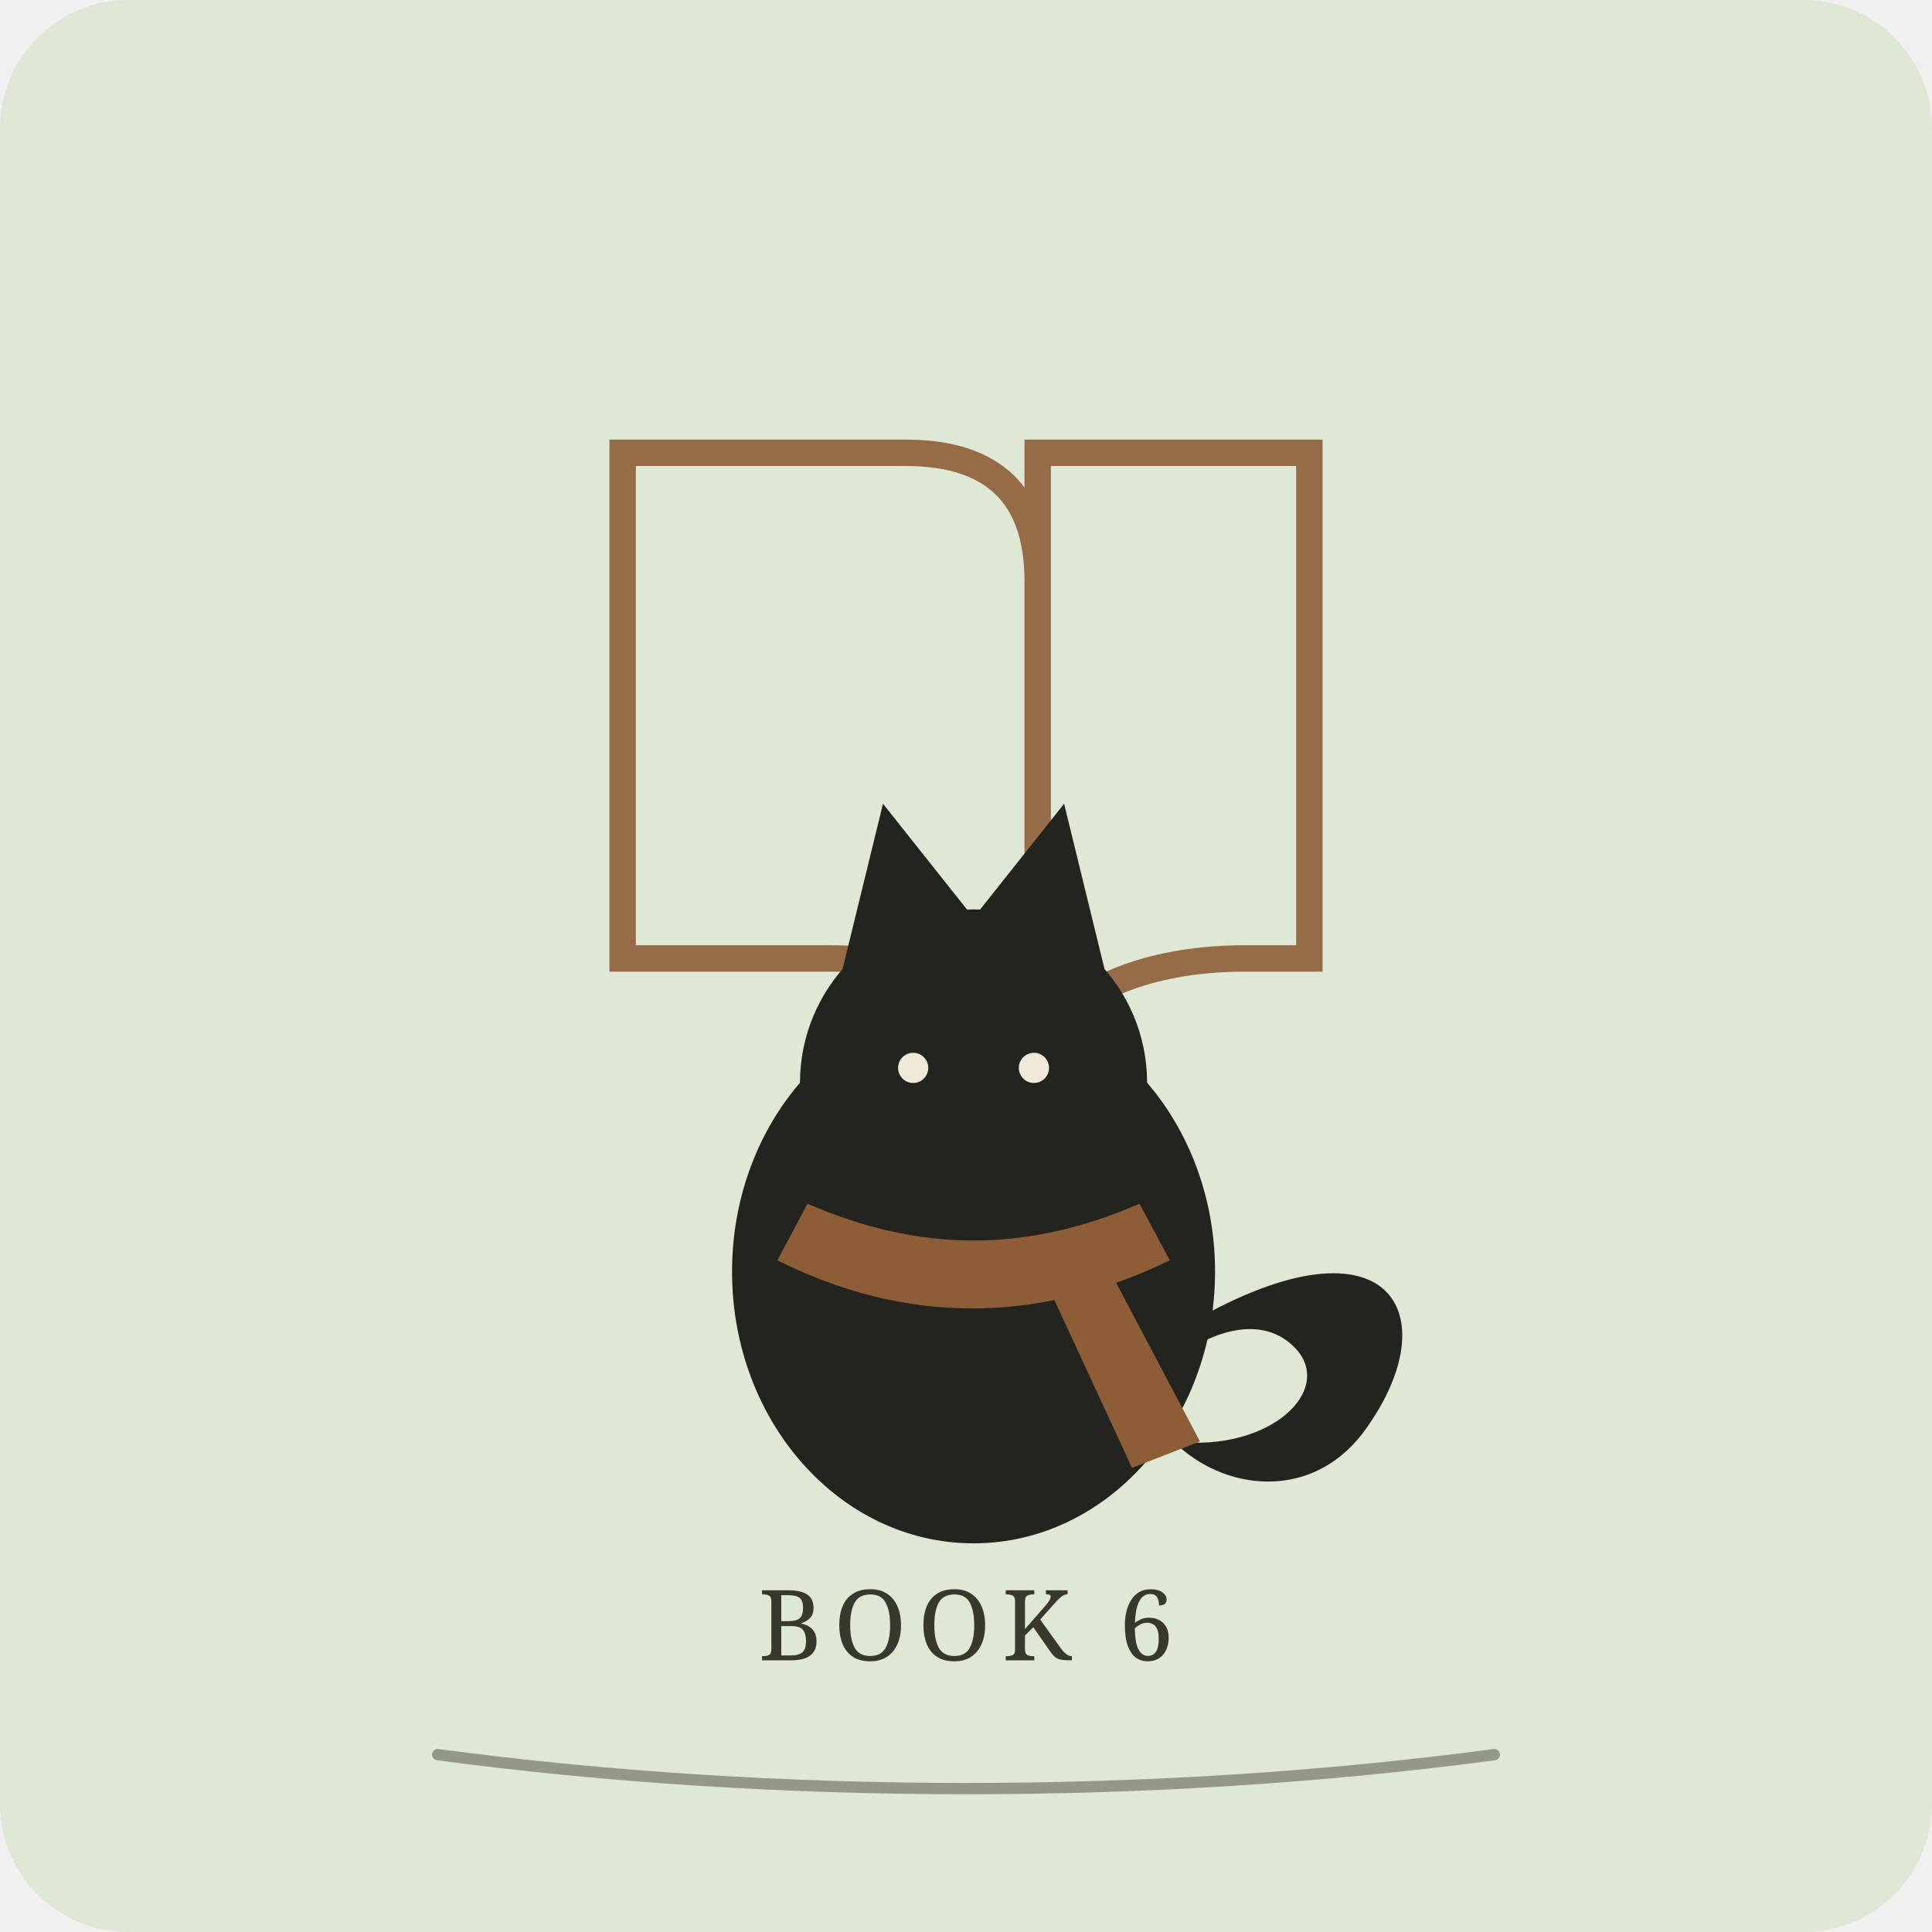
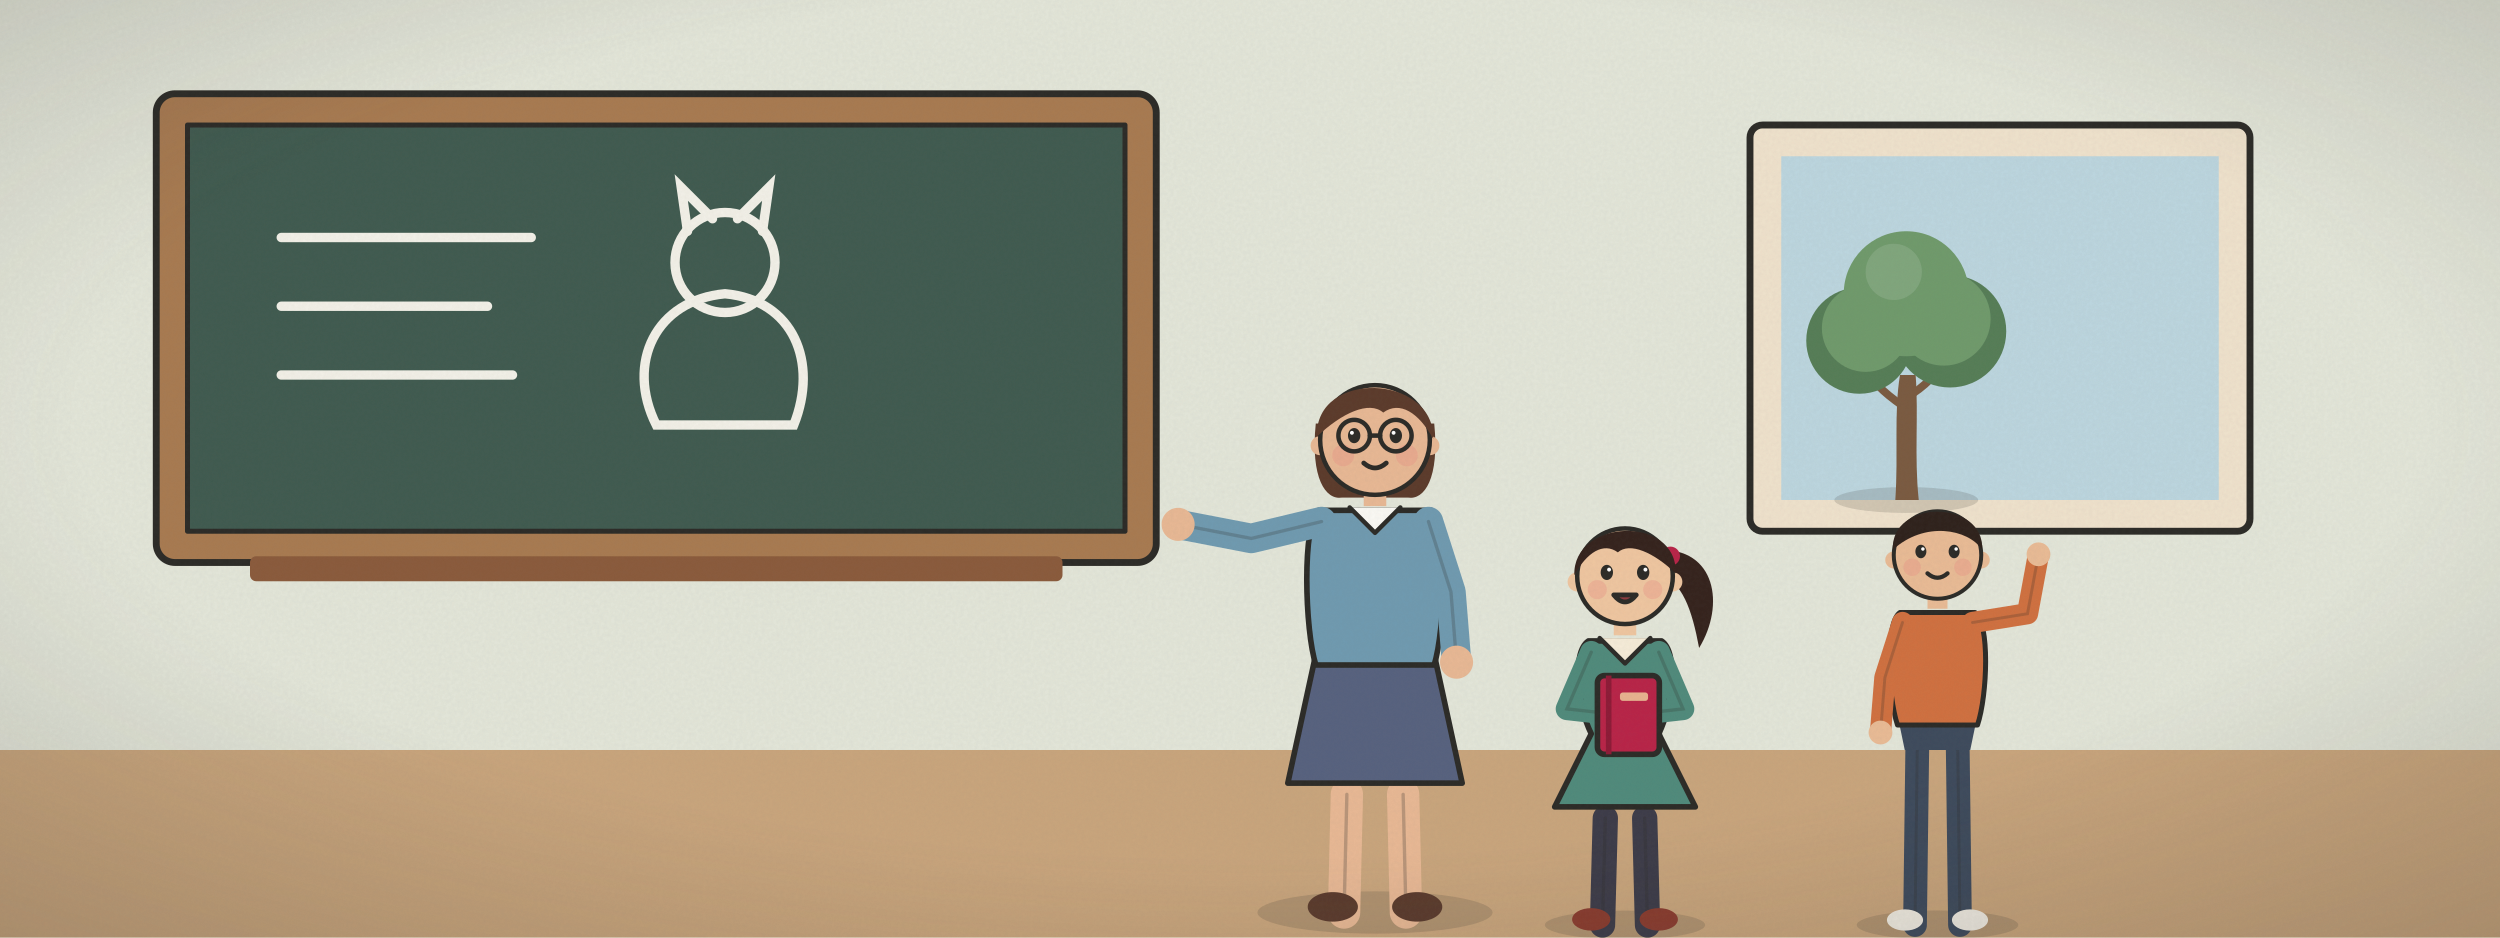
- <svg xmlns="http://www.w3.org/2000/svg" viewBox="0 0 512 512" role="img" aria-labelledby="t d">
-   <rect width="512" height="512" rx="34" fill="#dfe8d4" />
-   <g color="#8d5d38" opacity=".9">
-     <path d="M165 120h75q35 0 35 34v120q-20-20-55-20h-55zM347 120h-72v154q20-20 55-20h17z" fill="none" stroke="currentColor" stroke-width="7" />
-   </g>
-   <g fill="#23231f">
-     <ellipse cx="258" cy="337" rx="64" ry="72" />
-     <circle cx="258" cy="287" r="46" />
-     <path d="M223 258l11-45 27 34zm70 0l-11-45-27 34z" />
-     <path d="M313 352c55-33 72-4 48 28-14 18-37 15-50 2 26 3 43-14 32-25-8-8-20-5-30 2z" />
-   </g>
-   <circle cx="242" cy="283" r="4" fill="#eee9d9" />
-   <circle cx="274" cy="283" r="4" fill="#eee9d9" />
-   <path d="M214 319c30 13 58 13 88 0l8 15c-35 17-70 17-104 0z" fill="#8d5d38" />
-   <path d="M290 329l28 53-18 7-25-54z" fill="#8d5d38" />
-   <text x="256" y="440" text-anchor="middle" font-family="Georgia,serif" font-size="26" letter-spacing="3" fill="#38382f">BOOK 6</text>
-   <path d="M116 465c90 12 190 12 280 0" fill="none" stroke="#38382f" stroke-width="3" stroke-linecap="round" opacity=".45" />
+ <svg xmlns="http://www.w3.org/2000/svg" viewBox="0 0 800 300" width="800" height="300" preserveAspectRatio="xMidYMid slice">
+   <defs>
+     <linearGradient id="book6-sky-morning" x1="0" y1="0" x2="0" y2="1">
+       <stop offset="0" stop-color="#c9e2ea" />
+       <stop offset=".62" stop-color="#f3e6cc" />
+       <stop offset="1" stop-color="#fbe7c4" />
+     </linearGradient>
+     <linearGradient id="book6-sky-day" x1="0" y1="0" x2="0" y2="1">
+       <stop offset="0" stop-color="#aed3e3" />
+       <stop offset=".62" stop-color="#d9ebe6" />
+       <stop offset="1" stop-color="#f1f0df" />
+     </linearGradient>
+     <linearGradient id="book6-sky-evening" x1="0" y1="0" x2="0" y2="1">
+       <stop offset="0" stop-color="#8b8fb8" />
+       <stop offset=".62" stop-color="#e7b08c" />
+       <stop offset="1" stop-color="#f6dcae" />
+     </linearGradient>
+     <linearGradient id="book6-sky-dusk" x1="0" y1="0" x2="0" y2="1">
+       <stop offset="0" stop-color="#57608f" />
+       <stop offset=".62" stop-color="#c98a86" />
+       <stop offset="1" stop-color="#f3c48f" />
+     </linearGradient>
+     <linearGradient id="book6-sky-night" x1="0" y1="0" x2="0" y2="1">
+       <stop offset="0" stop-color="#121a31" />
+       <stop offset=".62" stop-color="#26324f" />
+       <stop offset="1" stop-color="#3e4566" />
+     </linearGradient>
+     <linearGradient id="book6-sky-rain" x1="0" y1="0" x2="0" y2="1">
+       <stop offset="0" stop-color="#8f9ea8" />
+       <stop offset=".62" stop-color="#b8c3c3" />
+       <stop offset="1" stop-color="#d9ddd4" />
+     </linearGradient>
+     <radialGradient id="book6-sun">
+       <stop offset="0" stop-color="#fff4c7" stop-opacity="1" />
+       <stop offset=".35" stop-color="#ffe19a" stop-opacity=".75" />
+       <stop offset="1" stop-color="#ffe19a" stop-opacity="0" />
+     </radialGradient>
+     <radialGradient id="book6-lamp">
+       <stop offset="0" stop-color="#ffe3a3" stop-opacity=".95" />
+       <stop offset=".4" stop-color="#ffd07a" stop-opacity=".45" />
+       <stop offset="1" stop-color="#ffd07a" stop-opacity="0" />
+     </radialGradient>
+     <radialGradient id="book6-fire">
+       <stop offset="0" stop-color="#ffcf7a" stop-opacity=".95" />
+       <stop offset=".45" stop-color="#f39a52" stop-opacity=".4" />
+       <stop offset="1" stop-color="#f39a52" stop-opacity="0" />
+     </radialGradient>
+     <radialGradient id="book6-moon">
+       <stop offset="0" stop-color="#fff6d8" stop-opacity=".7" />
+       <stop offset="1" stop-color="#fff6d8" stop-opacity="0" />
+     </radialGradient>
+     <linearGradient id="book6-beam" x1="0" y1="0" x2="0" y2="1">
+       <stop offset="0" stop-color="#fff7de" stop-opacity=".7" />
+       <stop offset="1" stop-color="#fff7de" stop-opacity="0" />
+     </linearGradient>
+     <linearGradient id="book6-wall-warm" x1="0" y1="0" x2="0" y2="1">
+       <stop offset="0" stop-color="#f4e4cb" />
+       <stop offset="1" stop-color="#e8d0ae" />
+     </linearGradient>
+     <linearGradient id="book6-wall-night" x1="0" y1="0" x2="0" y2="1">
+       <stop offset="0" stop-color="#3b3f5a" />
+       <stop offset="1" stop-color="#4f4d62" />
+     </linearGradient>
+     <linearGradient id="book6-floor" x1="0" y1="0" x2="0" y2="1">
+       <stop offset="0" stop-color="#c19466" />
+       <stop offset="1" stop-color="#9a6c45" />
+     </linearGradient>
+     <linearGradient id="book6-grass" x1="0" y1="0" x2="0" y2="1">
+       <stop offset="0" stop-color="#a9c58c" />
+       <stop offset="1" stop-color="#7c9f68" />
+     </linearGradient>
+     <linearGradient id="book6-sea" x1="0" y1="0" x2="0" y2="1">
+       <stop offset="0" stop-color="#6fa6b8" />
+       <stop offset="1" stop-color="#2f6a86" />
+     </linearGradient>
+     <linearGradient id="book6-sand" x1="0" y1="0" x2="0" y2="1">
+       <stop offset="0" stop-color="#efdcae" />
+       <stop offset="1" stop-color="#d9bd88" />
+     </linearGradient>
+     <linearGradient id="book6-stone" x1="0" y1="0" x2="1" y2="1">
+       <stop offset="0" stop-color="#c9c2b6" />
+       <stop offset="1" stop-color="#9f978b" />
+     </linearGradient>
+     <radialGradient id="book6-vignette" cx=".5" cy=".45" r=".75">
+       <stop offset=".62" stop-color="#2b2a26" stop-opacity="0" />
+       <stop offset="1" stop-color="#2b2a26" stop-opacity=".2" />
+     </radialGradient>
+     <filter id="book6-grain" x="0" y="0" width="100%" height="100%">
+       <feTurbulence type="fractalNoise" baseFrequency=".85" numOctaves="2" stitchTiles="stitch" />
+       <feColorMatrix values="0 0 0 0 .17 0 0 0 0 .16 0 0 0 0 .15 0 0 0 .07 0" />
+     </filter>
+   </defs>
+   <rect width="800" height="300" fill="url(#book6-sky-day)" />
+   <rect x="0" y="0" width="800" height="240" fill="#e3e6d9" />
+   <g>
+     <rect x="50" y="30" width="320" height="150" rx="6" fill="#a87a50" stroke="#2b2a26" stroke-width="2.2" stroke-linecap="round" stroke-linejoin="round" />
+     <rect x="60" y="40" width="300" height="130" fill="#3f5a4f" stroke="#2b2a26" stroke-width="1.6" stroke-linecap="round" stroke-linejoin="round" />
+     <g transform="translate(60 40)" stroke="#f3f1e8" stroke-width="3" stroke-linecap="round" fill="none">
+       <path d="M150 96 C140 76 150 56 172 54 C194 56 202 76 194 96Z" />
+       <circle cx="172" cy="44" r="16" />
+       <path d="M160 34 L158 20 L168 30 M184 34 L186 20 L176 30" />
+       <path d="M30 36 H110 M30 58 H96 M30 80 H104" />
+     </g>
+     <rect x="80" y="178" width="260" height="8" rx="2" fill="#8a5a3b" />
+   </g>
+   <g transform="translate(560 40)">
+     <rect x="0" y="0" width="160" height="130" rx="4" fill="#efe2cc" stroke="#2b2a26" stroke-width="2.2" stroke-linecap="round" stroke-linejoin="round" />
+     <rect x="10" y="10" width="140" height="110" fill="#bcd6df" />
+     <g transform="translate(50 120) scale(0.5)">
+       <ellipse cx="0" cy="0" rx="46" ry="8.28" fill="#2b2a26" opacity="0.16" />
+       <path d="M-7 0 C-5 -30 -8 -56 -4 -80 L6 -80 C8 -54 5 -28 8 0Z" fill="#7a5a40" />
+       <path d="M-2 -60 C-16 -70 -22 -76 -26 -86M4 -68 C16 -76 22 -84 24 -94" fill="none" stroke="#7a5a40" stroke-width="5" stroke-linecap="round" />
+       <circle cx="-30" cy="-102" r="34" fill="#557d56" />
+       <circle cx="28" cy="-108" r="36" fill="#557d56" />
+       <circle cx="0" cy="-132" r="40" fill="#6f9a6b" />
+       <circle cx="-26" cy="-110" r="28" fill="#6f9a6b" />
+       <circle cx="24" cy="-116" r="30" fill="#6f9a6b" />
+       <circle cx="-8" cy="-146" r="18" fill="#fff" opacity=".12" />
+     </g>
+   </g>
+   <rect x="0" y="240" width="800" height="60" fill="#c9a57c" />
+   <g transform="translate(440 292) scale(-0.9 0.9)">
+     <ellipse cx="0" cy="0" rx="41.8" ry="7.524" fill="#2b2a26" opacity="0.16" />
+     <g transform="translate(0 -168)">
+       <path d="M-21.06 -5.85 C-23.01 13.65 -17.55 21.45 -11.7 20.475 L11.7 20.475 C17.55 21.45 23.01 13.65 21.06 -5.85Z" fill="#5b3a2a" />
+     </g>
+     <path d="M-10 -42 L-11 0" fill="none" stroke="#e8b894" stroke-width="11.5" stroke-linecap="round" stroke-linejoin="round" />
+     <path d="M10 -42 L11 0" fill="none" stroke="#e8b894" stroke-width="11.5" stroke-linecap="round" stroke-linejoin="round" />
+     <path d="M-10 -42 L-11 0" fill="none" stroke="#2b2a26" stroke-width="1.2" stroke-linecap="round" opacity=".25" />
+     <path d="M10 -42 L11 0" fill="none" stroke="#2b2a26" stroke-width="1.2" stroke-linecap="round" opacity=".25" />
+     <ellipse cx="-15" cy="-2" rx="8.925" ry="5.25" fill="#5a3a2c" />
+     <ellipse cx="15" cy="-2" rx="8.925" ry="5.25" fill="#5a3a2c" />
+     <path d="M-21 -92 L-31 -46 L31 -46 L21 -92Z" fill="#56617e" stroke="#2b2a26" stroke-width="2" stroke-linecap="round" stroke-linejoin="round" />
+     <path d="M-20 -143 C-26 -139 -25 -100 -21 -88 L21 -88 C25 -100 26 -139 20 -143Z" fill="#6f9ab0" stroke="#2b2a26" stroke-width="2" stroke-linecap="round" stroke-linejoin="round" />
+     <path d="M-9 -144 L0 -135 L9 -144" fill="#fbfaf5" stroke="#2b2a26" stroke-width="1.6" stroke-linecap="round" stroke-linejoin="round" />
+     <g>
+       <path d="M-19 -139 L-27 -114 L-29 -89" fill="none" stroke="#6f9ab0" stroke-width="10.5" stroke-linecap="round" stroke-linejoin="round" />
+       <path d="M-19 -139 L-27 -114 L-29 -89" fill="none" stroke="#2b2a26" stroke-width="1.2" stroke-linecap="round" opacity=".22" />
+       <circle cx="-29" cy="-89" r="5.88" fill="#e8b894" />
+     </g>
+     <g>
+       <path d="M19 -139 L44 -133 L70 -138" fill="none" stroke="#6f9ab0" stroke-width="10.5" stroke-linecap="round" stroke-linejoin="round" />
+       <path d="M19 -139 L44 -133 L70 -138" fill="none" stroke="#2b2a26" stroke-width="1.2" stroke-linecap="round" opacity=".22" />
+       <circle cx="70" cy="-138" r="5.88" fill="#e8b894" />
+     </g>
+     <g transform="translate(0 -168)">
+       <rect x="-4" y="15.5" width="8" height="8" fill="#e8b894" />
+       <circle cx="-19.5" cy="2" r="3.4" fill="#e8b894" />
+       <circle cx="19.5" cy="2" r="3.4" fill="#e8b894" />
+       <circle cx="0" cy="0" r="19.5" fill="#e8b894" stroke="#2b2a26" stroke-width="1.6" stroke-linecap="round" stroke-linejoin="round" />
+       <g>
+         <g fill="#2b2a26">
+           <ellipse cx="-7.41" cy="-1.56" rx="2.2" ry="2.7" />
+           <ellipse cx="7.41" cy="-1.56" rx="2.2" ry="2.7" />
+           <circle cx="-6.61" cy="-2.56" r=".7" fill="#fff" />
+           <circle cx="8.21" cy="-2.56" r=".7" fill="#fff" />
+         </g>
+         <path d="M-4 8.19 q4 3.5 8 0" fill="none" stroke="#2b2a26" stroke-width="1.7" stroke-linecap="round" stroke-linejoin="round" />
+         <circle cx="-11.31" cy="5.46" r="3.9" fill="#e98f84" opacity=".35" />
+         <circle cx="11.31" cy="5.46" r="3.9" fill="#e98f84" opacity=".35" />
+         <g fill="none" stroke="#2b2a26" stroke-width="1.6" stroke-linecap="round" stroke-linejoin="round">
+           <circle cx="-7.41" cy="-1.56" r="5.6" />
+           <circle cx="7.41" cy="-1.56" r="5.6" />
+           <path d="M-1.81 -1.56 H1.81" />
+         </g>
+       </g>
+       <path d="M-20.67 -0.39 C-21.45 -23.4 21.45 -25.35 20.67 -1.17 C11.7 -9.75 1.95 -14.04 -2.925 -9.75 C-8.775 -14.04 -15.6 -9.75 -20.67 -0.39Z" fill="#5b3a2a" />
+     </g>
+   </g>
+   <g transform="translate(520 296) scale(0.9 0.9)">
+     <ellipse cx="0" cy="0" rx="28.5" ry="5.13" fill="#2b2a26" opacity="0.16" />
+     <g transform="translate(0 -124)">
+       <g>
+         <path d="M11.9 -9.35 C32.3 -10.2 35.7 10.2 26.35 25.5 C23.8 11.9 20.4 1.7 11.9 -0.85Z" fill="#34221c" />
+         <circle cx="16.15" cy="-7.14" r="3.4" fill="#b82347" />
+       </g>
+     </g>
+     <path d="M-7 -38 L-8 0" fill="none" stroke="#3c3b48" stroke-width="9" stroke-linecap="round" stroke-linejoin="round" />
+     <path d="M7 -38 L8 0" fill="none" stroke="#3c3b48" stroke-width="9" stroke-linecap="round" stroke-linejoin="round" />
+     <path d="M-7 -38 L-8 0" fill="none" stroke="#2b2a26" stroke-width="1.2" stroke-linecap="round" opacity=".25" />
+     <path d="M7 -38 L8 0" fill="none" stroke="#2b2a26" stroke-width="1.2" stroke-linecap="round" opacity=".25" />
+     <ellipse cx="-12" cy="-2" rx="6.8" ry="4" fill="#8a3b2e" />
+     <ellipse cx="12" cy="-2" rx="6.8" ry="4" fill="#8a3b2e" />
+     <path d="M-13 -101 C-19 -97 -17 -78 -12 -68 L-25 -42 L25 -42 L12 -68 C17 -78 19 -97 13 -101Z" fill="#4f8a7b" stroke="#2b2a26" stroke-width="2" stroke-linecap="round" stroke-linejoin="round" />
+     <path d="M-9 -102 L0 -93 L9 -102" fill="#f6ecd8" stroke="#2b2a26" stroke-width="1.6" stroke-linecap="round" stroke-linejoin="round" />
+     <g>
+       <path d="M-12 -97 L-20.64 -76.84 L-1.2 -74.68" fill="none" stroke="#4f8a7b" stroke-width="8" stroke-linecap="round" stroke-linejoin="round" />
+       <path d="M-12 -97 L-20.64 -76.84 L-1.2 -74.68" fill="none" stroke="#2b2a26" stroke-width="1.2" stroke-linecap="round" opacity=".22" />
+       <circle cx="-1.2" cy="-74.68" r="4.48" fill="#efc6a0" />
+     </g>
+     <g>
+       <path d="M12 -97 L20.64 -76.84 L1.2 -74.68" fill="none" stroke="#4f8a7b" stroke-width="8" stroke-linecap="round" stroke-linejoin="round" />
+       <path d="M12 -97 L20.64 -76.84 L1.2 -74.68" fill="none" stroke="#2b2a26" stroke-width="1.2" stroke-linecap="round" opacity=".22" />
+       <circle cx="1.2" cy="-74.68" r="4.48" fill="#efc6a0" />
+     </g>
+     <g transform="translate(0 -124)">
+       <rect x="-4" y="13" width="8" height="8" fill="#efc6a0" />
+       <circle cx="-17" cy="2" r="3.4" fill="#efc6a0" />
+       <circle cx="17" cy="2" r="3.4" fill="#efc6a0" />
+       <circle cx="0" cy="0" r="17" fill="#efc6a0" stroke="#2b2a26" stroke-width="1.6" stroke-linecap="round" stroke-linejoin="round" />
+       <g>
+         <g fill="#2b2a26">
+           <ellipse cx="-6.46" cy="-1.36" rx="2.2" ry="2.7" />
+           <ellipse cx="6.46" cy="-1.36" rx="2.2" ry="2.7" />
+           <circle cx="-5.66" cy="-2.36" r=".7" fill="#fff" />
+           <circle cx="7.26" cy="-2.36" r=".7" fill="#fff" />
+         </g>
+         <path d="M-4 6.64 q4 5 8 0 z" fill="#8e3a3d" stroke="#2b2a26" stroke-width="1.7" stroke-linecap="round" stroke-linejoin="round" />
+         <circle cx="-9.86" cy="4.76" r="3.4" fill="#e98f84" opacity=".35" />
+         <circle cx="9.86" cy="4.76" r="3.4" fill="#e98f84" opacity=".35" />
+       </g>
+       <path d="M-18.02 -0.34 C-18.7 -20.4 18.7 -22.1 18.02 -1.02 C10.2 -8.5 1.7 -12.24 -2.55 -8.5 C-7.65 -12.24 -13.6 -8.5 -18.02 -0.34Z" fill="#34221c" />
+     </g>
+     <g transform="translate(1.2 -74.68)">
+       <rect x="-11" y="-14" width="22" height="28" rx="2.5" fill="#b82347" stroke="#2b2a26" stroke-width="2" stroke-linecap="round" stroke-linejoin="round" />
+       <path d="M-7 -14 V14" stroke="#8d1a36" stroke-width="2" />
+       <rect x="-3" y="-8" width="10" height="3" rx="1" fill="#f4d7a1" opacity=".8" />
+     </g>
+   </g>
+   <g transform="translate(620 296) scale(0.8 0.8)">
+     <ellipse cx="0" cy="0" rx="32.3" ry="5.814" fill="#2b2a26" opacity="0.16" />
+     <g transform="translate(0 -148)" />
+     <path d="M-8 -78 L-9 0" fill="none" stroke="#3d4a5c" stroke-width="9.5" stroke-linecap="round" stroke-linejoin="round" />
+     <path d="M8 -78 L9 0" fill="none" stroke="#3d4a5c" stroke-width="9.5" stroke-linecap="round" stroke-linejoin="round" />
+     <path d="M-8 -78 L-9 0" fill="none" stroke="#2b2a26" stroke-width="1.2" stroke-linecap="round" opacity=".25" />
+     <path d="M8 -78 L9 0" fill="none" stroke="#2b2a26" stroke-width="1.2" stroke-linecap="round" opacity=".25" />
+     <ellipse cx="-13" cy="-2" rx="7.225" ry="4.25" fill="#f1ece2" />
+     <ellipse cx="13" cy="-2" rx="7.225" ry="4.25" fill="#f1ece2" />
+     <path d="M-16 -84 L-13.1 -70 L13.1 -70 L16 -84Z" fill="#3d4a5c" />
+     <path d="M-15 -125 C-21 -121 -20 -92 -16 -80 L16 -80 C20 -92 21 -121 15 -125Z" fill="#d0703f" stroke="#2b2a26" stroke-width="2" stroke-linecap="round" stroke-linejoin="round" />
+     <g>
+       <path d="M-14 -121 L-21.04 -99 L-22.8 -77" fill="none" stroke="#d0703f" stroke-width="8.5" stroke-linecap="round" stroke-linejoin="round" />
+       <path d="M-14 -121 L-21.04 -99 L-22.8 -77" fill="none" stroke="#2b2a26" stroke-width="1.2" stroke-linecap="round" opacity=".22" />
+       <circle cx="-22.8" cy="-77" r="4.76" fill="#e9bb95" />
+     </g>
+     <g>
+       <path d="M14 -121 L36 -124.52 L40.4 -148.28" fill="none" stroke="#d0703f" stroke-width="8.5" stroke-linecap="round" stroke-linejoin="round" />
+       <path d="M14 -121 L36 -124.52 L40.4 -148.28" fill="none" stroke="#2b2a26" stroke-width="1.2" stroke-linecap="round" opacity=".22" />
+       <circle cx="40.4" cy="-148.28" r="4.76" fill="#e9bb95" />
+     </g>
+     <g transform="translate(0 -148)">
+       <rect x="-4" y="13.5" width="8" height="8" fill="#e9bb95" />
+       <circle cx="-17.5" cy="2" r="3.4" fill="#e9bb95" />
+       <circle cx="17.5" cy="2" r="3.4" fill="#e9bb95" />
+       <circle cx="0" cy="0" r="17.5" fill="#e9bb95" stroke="#2b2a26" stroke-width="1.6" stroke-linecap="round" stroke-linejoin="round" />
+       <g>
+         <g fill="#2b2a26">
+           <ellipse cx="-6.65" cy="-1.4" rx="2.2" ry="2.7" />
+           <ellipse cx="6.65" cy="-1.4" rx="2.2" ry="2.7" />
+           <circle cx="-5.85" cy="-2.4" r=".7" fill="#fff" />
+           <circle cx="7.45" cy="-2.4" r=".7" fill="#fff" />
+         </g>
+         <path d="M-4 7.35 q4 3.5 8 0" fill="none" stroke="#2b2a26" stroke-width="1.7" stroke-linecap="round" stroke-linejoin="round" />
+         <circle cx="-10.15" cy="4.9" r="3.5" fill="#e98f84" opacity=".35" />
+         <circle cx="10.15" cy="4.9" r="3.5" fill="#e98f84" opacity=".35" />
+       </g>
+       <path d="M-17.85 -2.1 C-18.9 -22.4 18.9 -22.4 17.85 -2.1 C12.25 -10.5 -5.25 -13.65 -17.85 -2.1Z" fill="#2e211b" />
+     </g>
+   </g>
+   <g pointer-events="none">
+     <rect width="800" height="300" fill="url(#book6-vignette)" />
+     <rect width="800" height="300" filter="url(#book6-grain)" />
+   </g>
</svg>
